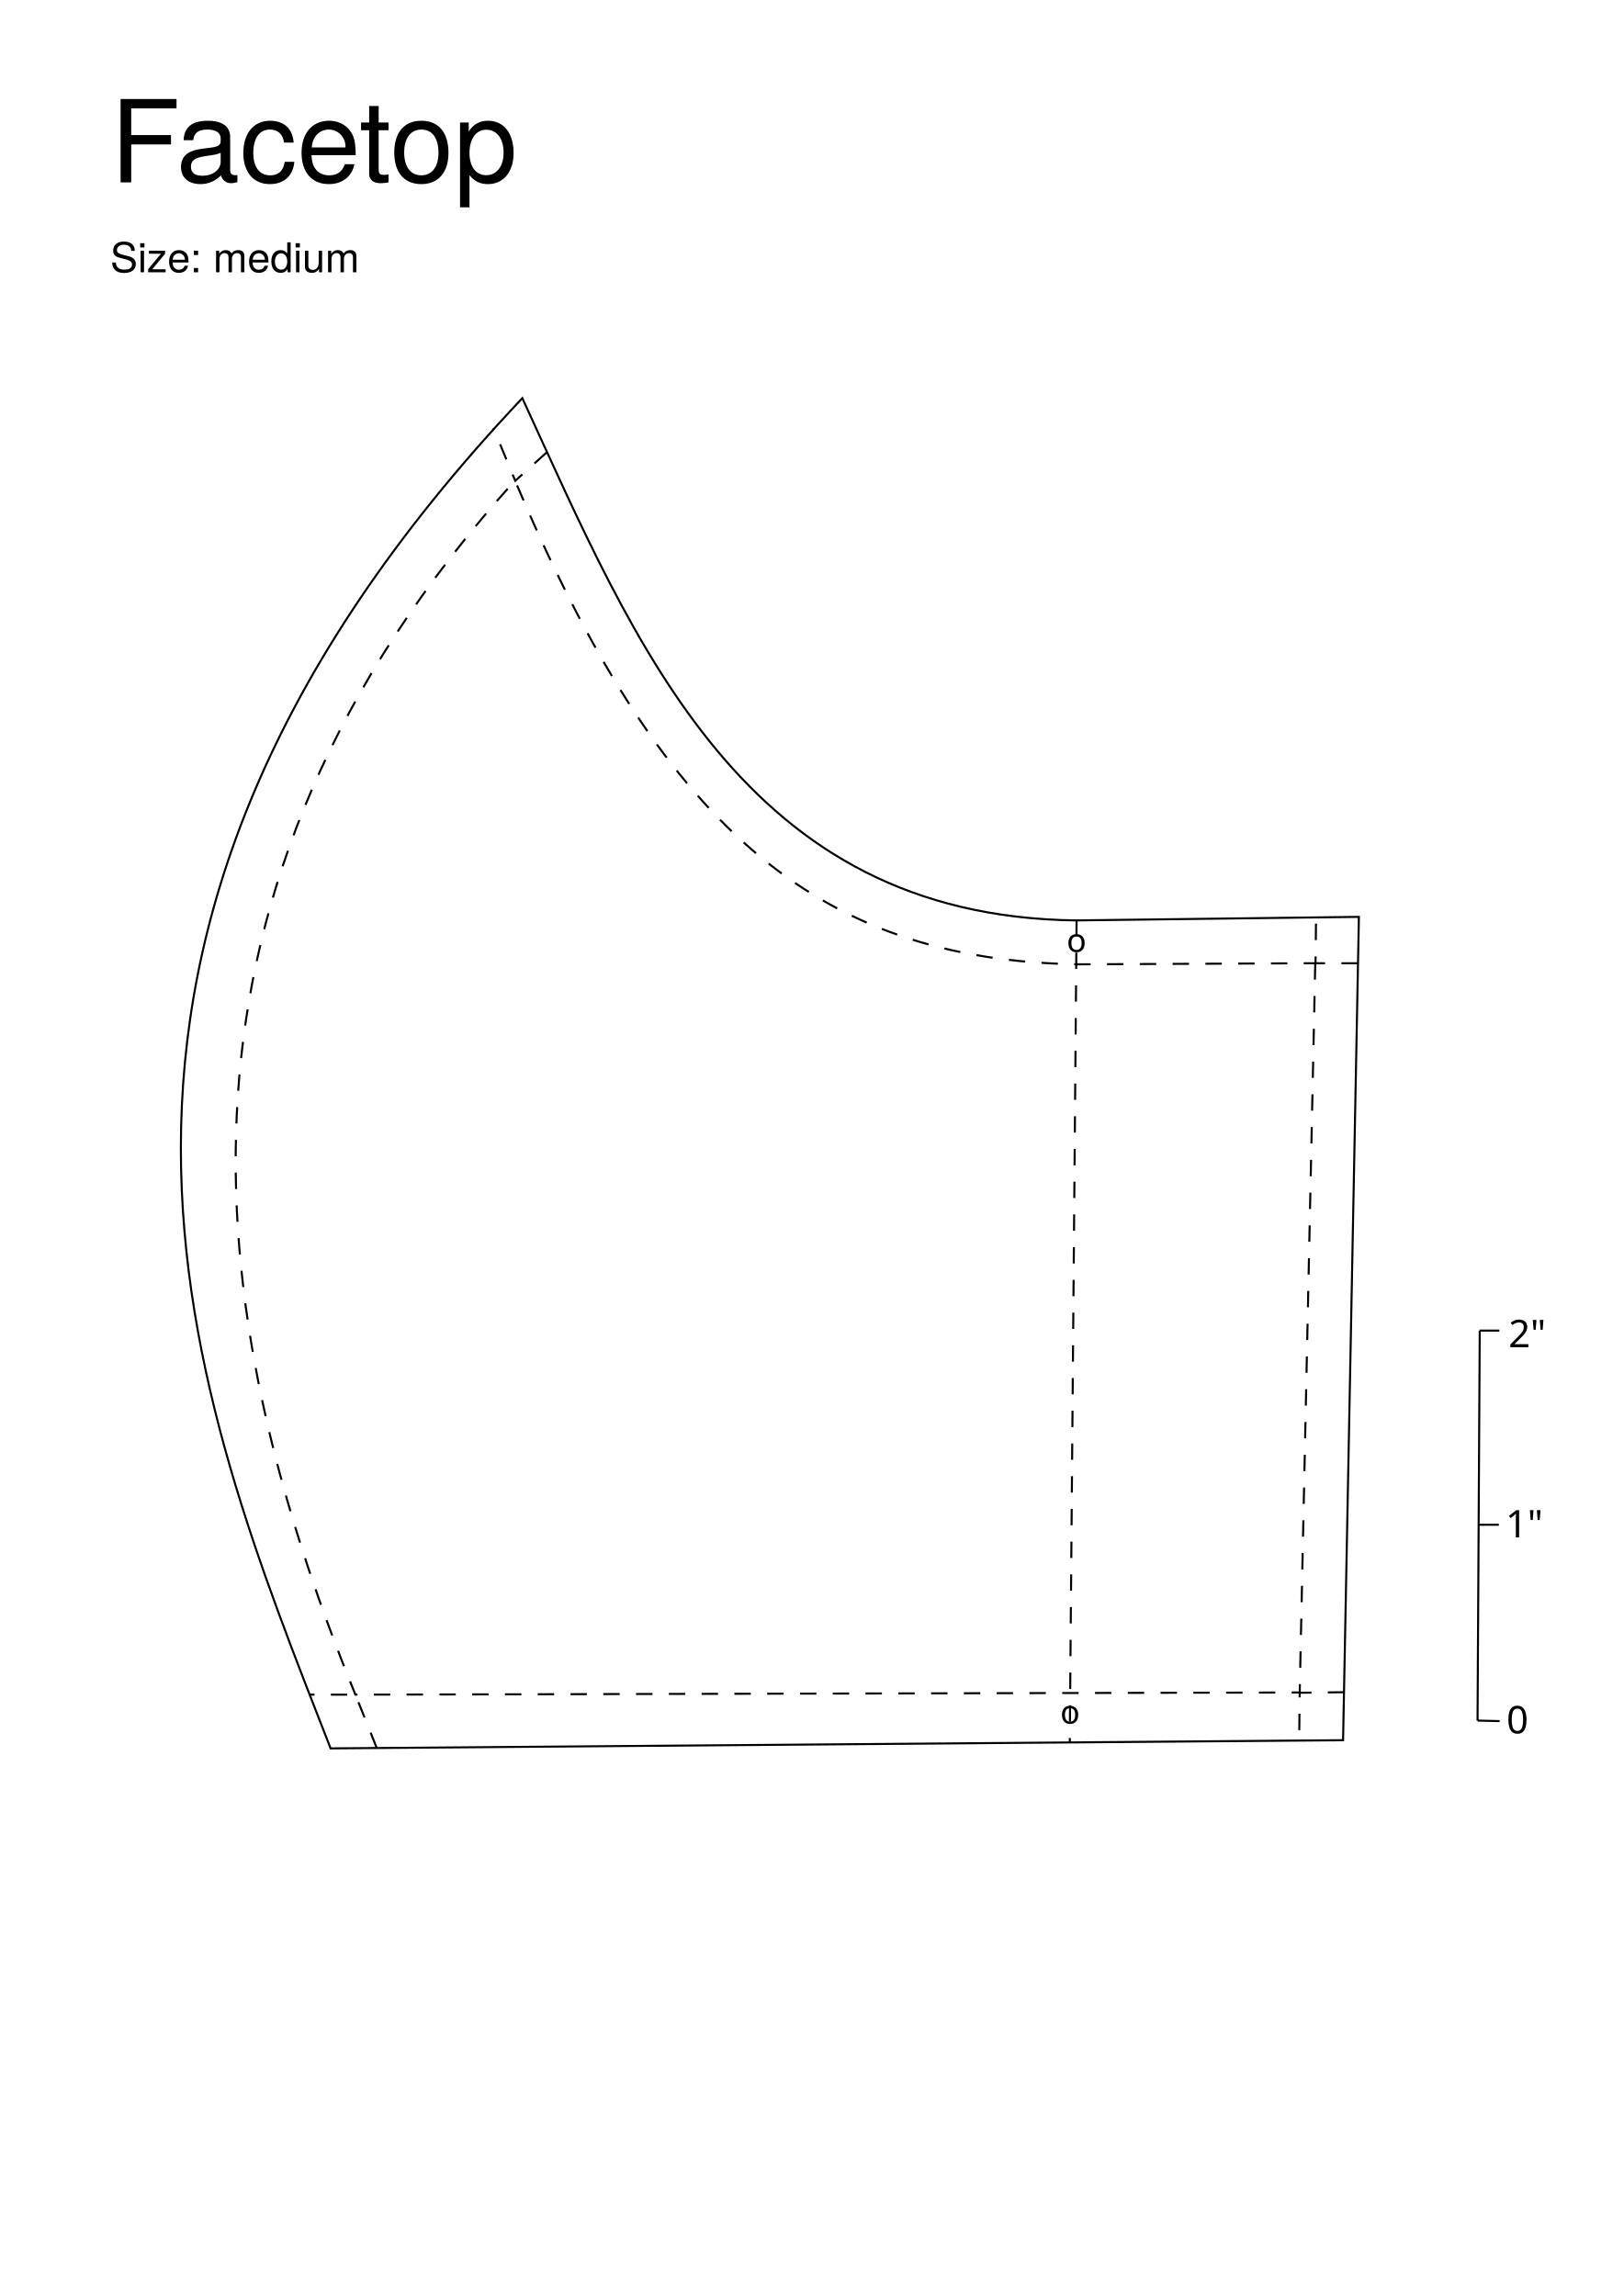
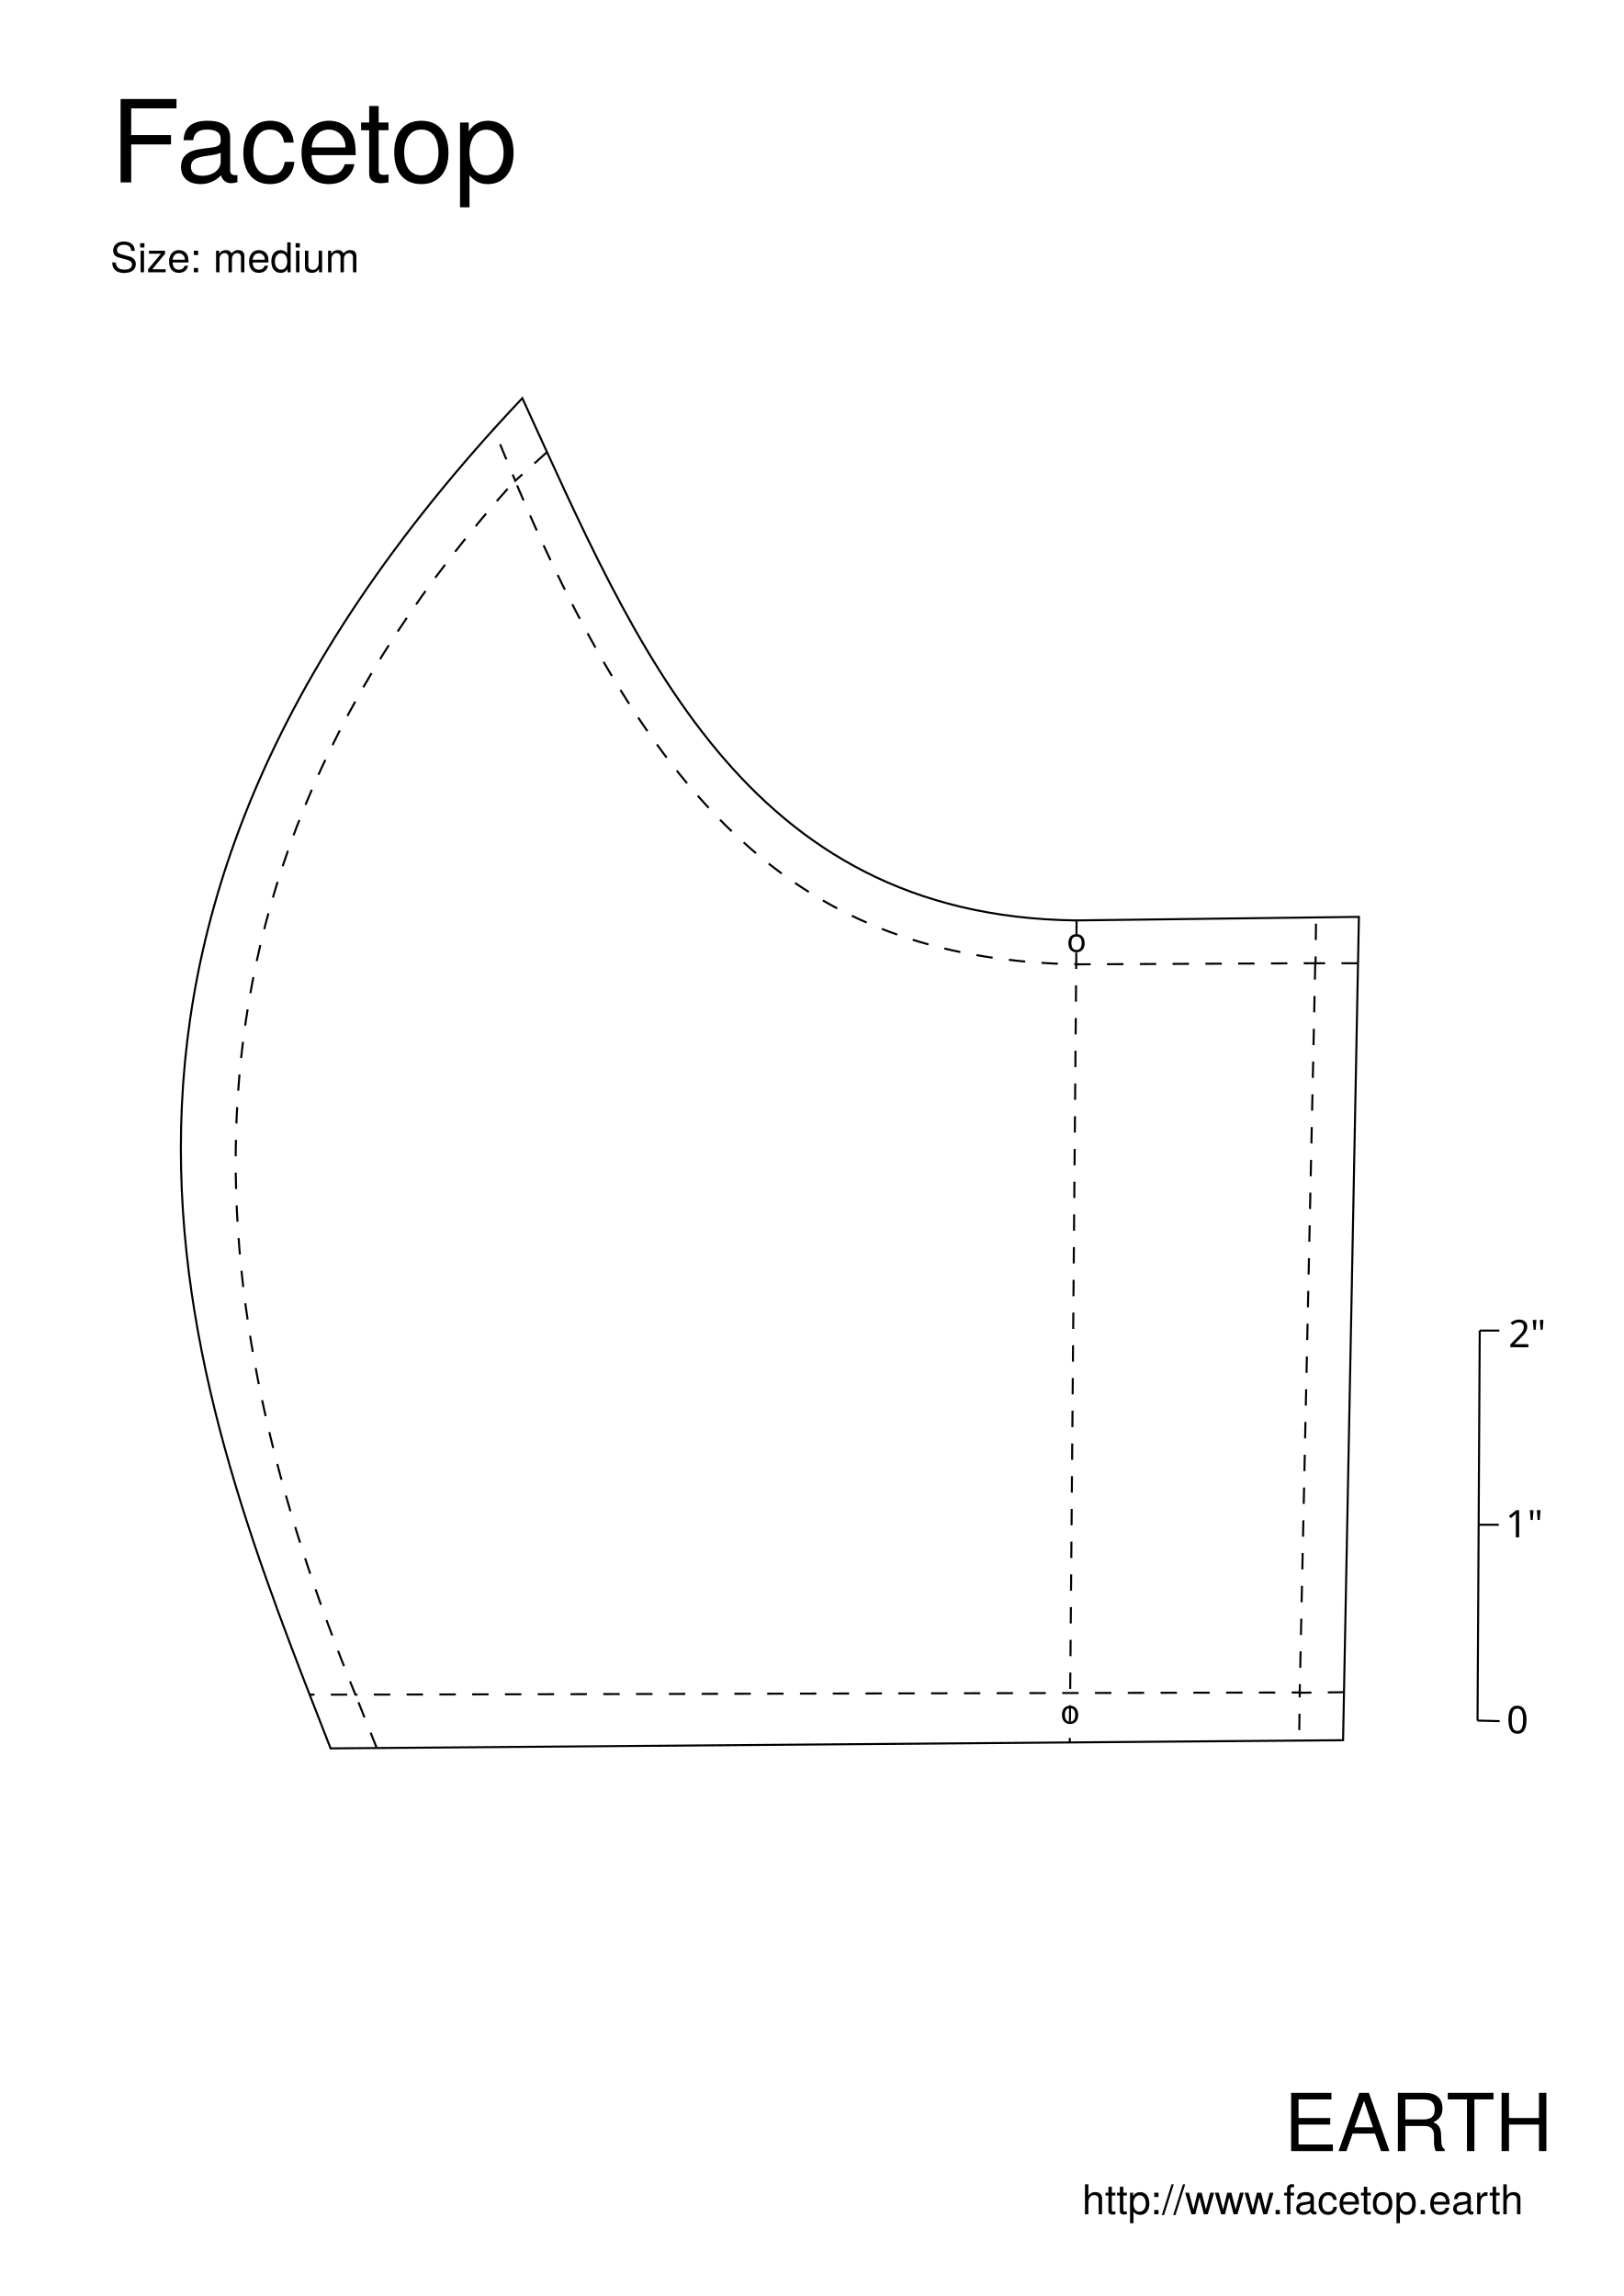
<svg xmlns="http://www.w3.org/2000/svg" version="1.1" x="0px" y="0px" viewBox="0 0 595.3 841.9" style="enable-background:new 0 0 595.3 841.9;" xml:space="preserve">
  <style type="text/css">
	.st0{fill:none;stroke:#000000;stroke-width:0.75;stroke-miterlimit:11.339;}
	.st1{fill:none;stroke:#000000;stroke-width:0.751;stroke-miterlimit:11.339;stroke-dasharray:6.009,6.009;}
	.st2{fill:none;stroke:#000000;stroke-width:0.75;stroke-miterlimit:11.339;stroke-dasharray:6,6;}
	.st3{font-family:'Helvetica-Light';}
	.st4{font-size:14px;}
	.st5{font-size:12px;}
	.st6{font-family:'HelveticaNeue';}
- 	.st7{font-size:41.943px;}
- 	.st8{font-size:15.078px;}
+ 	.st7{font-size:15.078px;}
+ 	.st8{font-size:29.282px;}
+ 	.st9{font-size:41.943px;}
</style>
  <g id="SVG">
    <g id="outer_stroke">
      <path id="path827" class="st0" d="M492.4,638.1l-371.2,3c-50-128.3-119.8-294,70.3-495.1c41.7,90.7,81,190,203,191.5l103.7-1.3    L492.4,638.1z" />
    </g>
    <g id="inner_stroke">
      <path id="path830" class="st1" d="M482.2,353.2l-5.7,267.4l-346.2,0.8c-57.7-141.4-76.8-295,58.5-445.2    c53.2,126,109.6,175.9,206.6,177.4L482.2,353.2z" />
    </g>
    <g id="corners">
      <path id="path833" class="st2" d="M497.8,353.2h-15.5l0.2-17" />
      <path id="path835" class="st2" d="M394.7,337.3l-2.5,301.5" />
      <path id="path837" class="st2" d="M492.8,620.5l-16.3,0.2l-0.2,17.4" />
      <path id="path839" class="st2" d="M138.1,640.9l-7.8-19.5h-16.9" />
      <path id="path841" class="st2" d="M200.4,165.9l-11.5,10.4l-8-19.3" />
      <path id="path843" class="st0" d="M542.5,487.9l-0.8,143" />
      <path id="path845" class="st0" d="M541.7,630.9l8.1,0.2" />
      <path id="path847" class="st0" d="M541.9,559.1h7.6" />
      <path id="path849" class="st0" d="M542.5,487.9h7.2" />
    </g>
    <g id="numbers">
      <text transform="matrix(1 0 0 1 552.3193 635.6016)" class="st3 st4">0</text>
      <text transform="matrix(1 0 0 1 551.9717 563.7422)" class="st3 st4">1"</text>
      <text transform="matrix(1 0 0 1 553.0469 494)" class="st3 st4">2"</text>
      <text transform="matrix(1 0 0 1 388.6787 632.0312)" class="st3 st5">o</text>
      <text transform="matrix(1 0 0 1 391.04 349.0625)" class="st3 st5">o</text>
    </g>
+     <text transform="matrix(1 0 0 1 396.7106 811.9282)" class="st6 st7">http://www.facetop.earth</text>
+     <text transform="matrix(1 0 0 1 470.7109 788.751)" class="st6 st8">EARTH</text>
  </g>
  <g id="Text">
-     <text transform="matrix(1 0 0 1 40.4315 66.8853)" class="st6 st7">Facetop</text>
-     <text transform="matrix(1 0 0 1 40.4315 99.8348)" class="st6 st8">Size: medium</text>
+     <text transform="matrix(1 0 0 1 40.4315 66.8853)" class="st6 st9">Facetop</text>
+     <text transform="matrix(1 0 0 1 40.4315 99.8348)" class="st6 st7">Size: medium</text>
  </g>
</svg>
